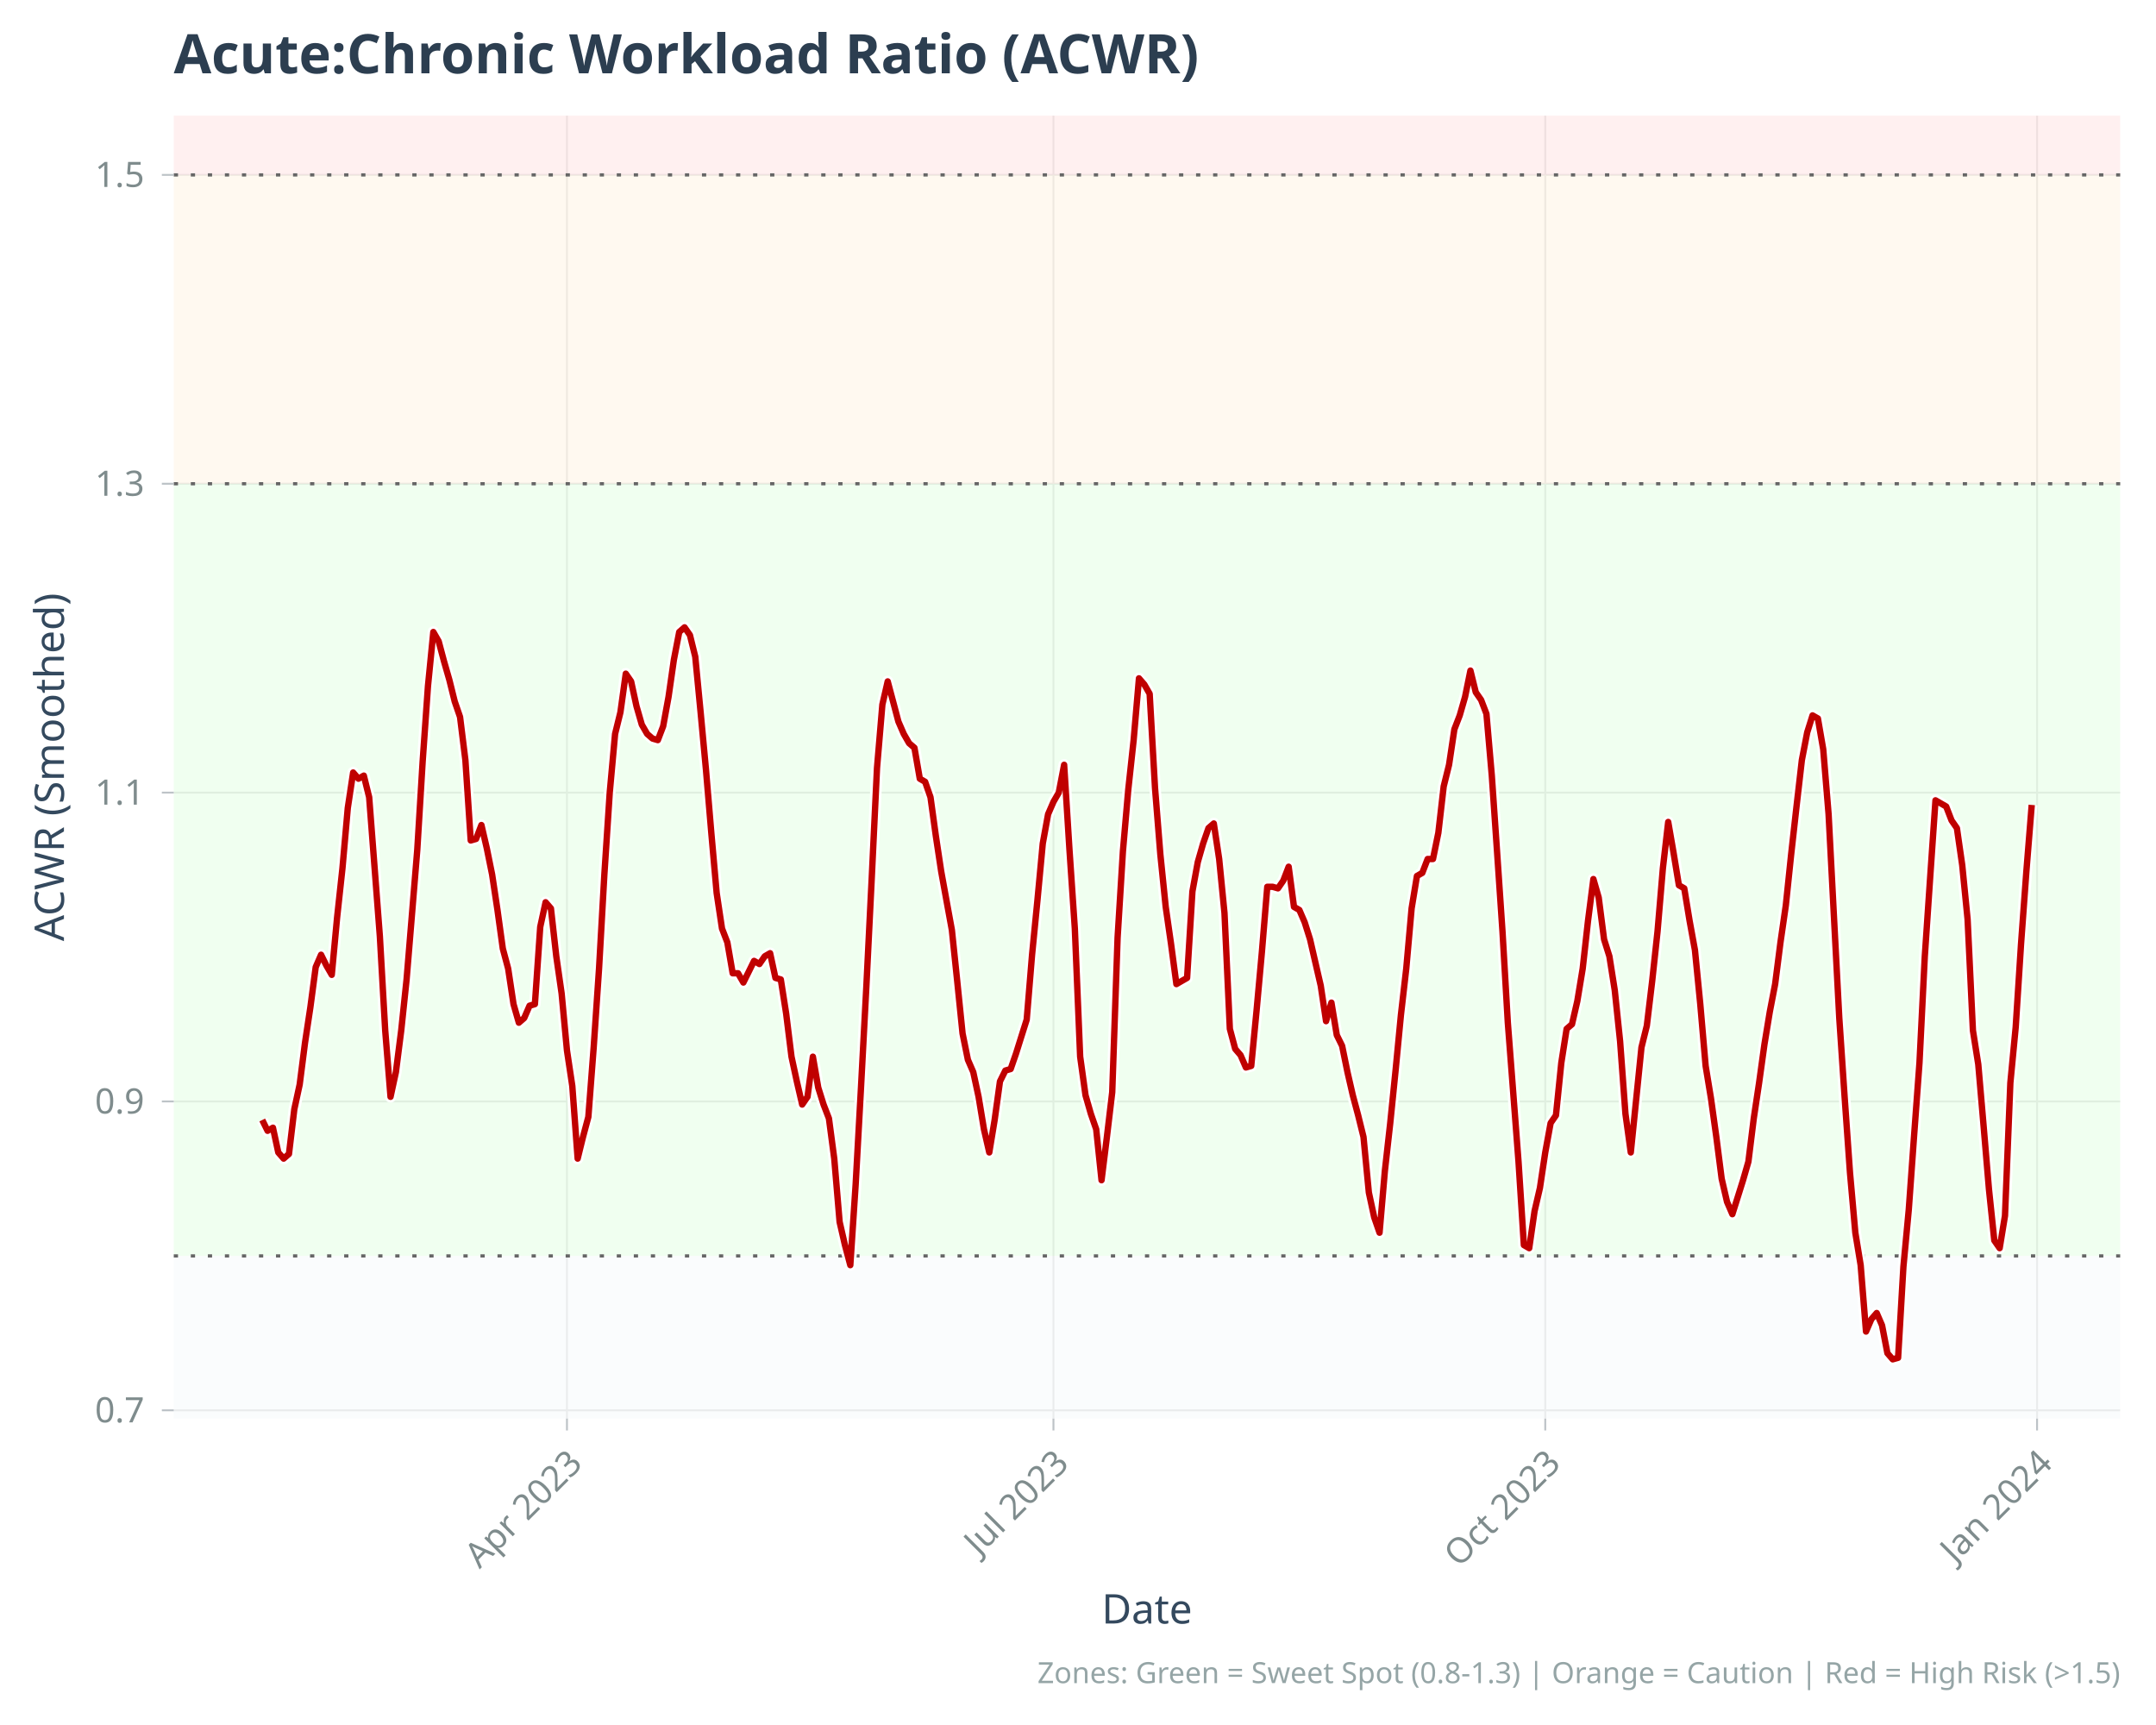
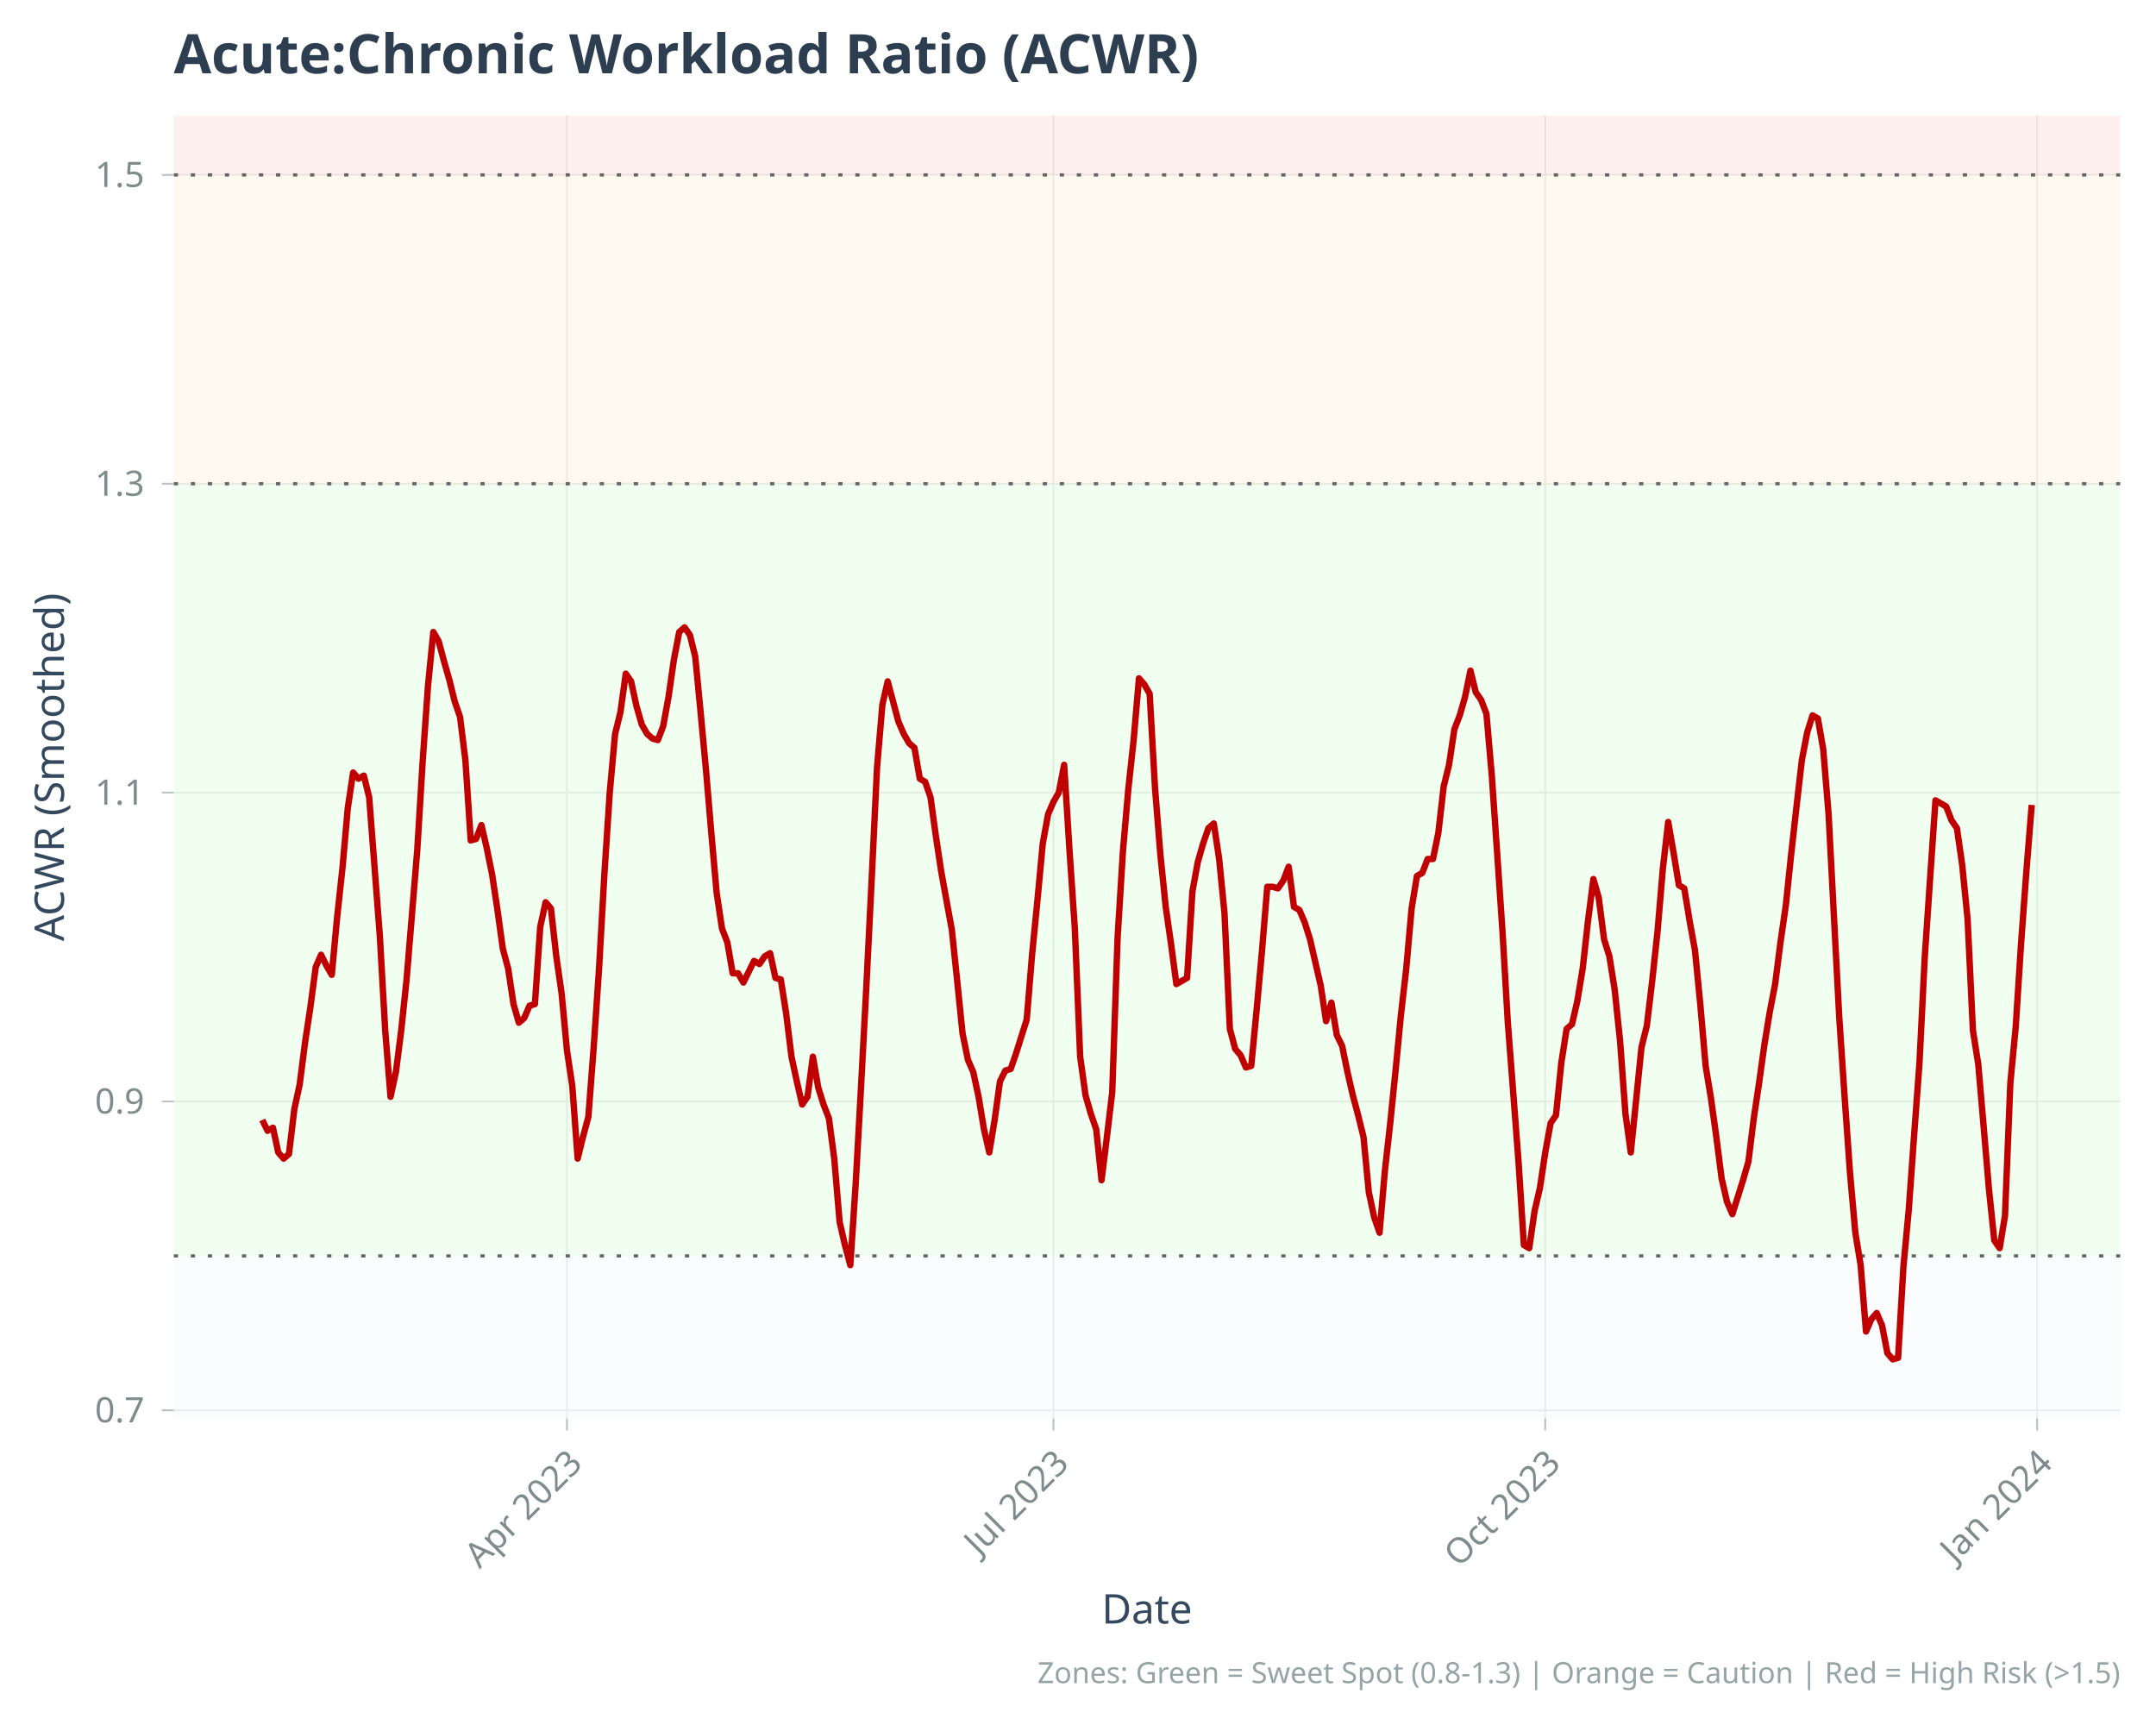
<svg xmlns="http://www.w3.org/2000/svg" class="svglite" data-engine-version="2.0" width="720.00pt" height="576.00pt" viewBox="0 0 720.00 576.00">
  <defs>
    <style type="text/css">
    .svglite line, .svglite polyline, .svglite polygon, .svglite path, .svglite rect, .svglite circle {
      fill: none;
      stroke: #000000;
      stroke-linecap: round;
      stroke-linejoin: round;
      stroke-miterlimit: 10.00;
    }
  </style>
  </defs>
  <rect width="100%" height="100%" style="stroke: none; fill: #FFFFFF;" />
  <defs>
    <clipPath id="cpMC4wMHw3MjAuMDB8MC4wMHw1NzYuMDA=">
      <rect x="0.00" y="0.00" width="720.00" height="576.00" />
    </clipPath>
  </defs>
  <g clip-path="url(#cpMC4wMHw3MjAuMDB8MC4wMHw1NzYuMDA=)">
    <rect x="0.00" y="0.00" width="720.00" height="576.00" style="stroke-width: 1.26; stroke: none; fill: #FFFFFF;" />
  </g>
  <defs>
    <clipPath id="cpNTguMDN8NzA4LjA0fDM4LjYyfDQ3My42OA==">
      <rect x="58.03" y="38.62" width="650.01" height="435.06" />
    </clipPath>
  </defs>
  <g clip-path="url(#cpNTguMDN8NzA4LjA0fDM4LjYyfDQ3My42OA==)">
    <rect x="58.03" y="38.62" width="650.01" height="435.06" style="stroke-width: 1.26; stroke: none; fill: #FFFFFF;" />
    <polyline points="58.03,470.92 708.04,470.92 " style="stroke-width: 0.64; stroke: #EEEEEE; stroke-linecap: butt;" />
    <polyline points="58.03,367.79 708.04,367.79 " style="stroke-width: 0.64; stroke: #EEEEEE; stroke-linecap: butt;" />
    <polyline points="58.03,264.66 708.04,264.66 " style="stroke-width: 0.64; stroke: #EEEEEE; stroke-linecap: butt;" />
    <polyline points="58.03,161.53 708.04,161.53 " style="stroke-width: 0.64; stroke: #EEEEEE; stroke-linecap: butt;" />
    <polyline points="58.03,58.40 708.04,58.40 " style="stroke-width: 0.64; stroke: #EEEEEE; stroke-linecap: butt;" />
    <polyline points="189.34,473.68 189.34,38.62 " style="stroke-width: 0.64; stroke: #EEEEEE; stroke-linecap: butt;" />
    <polyline points="351.80,473.68 351.80,38.62 " style="stroke-width: 0.64; stroke: #EEEEEE; stroke-linecap: butt;" />
    <polyline points="516.04,473.68 516.04,38.62 " style="stroke-width: 0.64; stroke: #EEEEEE; stroke-linecap: butt;" />
    <polyline points="680.28,473.68 680.28,38.62 " style="stroke-width: 0.64; stroke: #EEEEEE; stroke-linecap: butt;" />
    <rect x="58.03" y="38.62" width="650.01" height="19.78" style="stroke-width: 1.26; stroke: none; stroke-linecap: butt; stroke-linejoin: miter; fill: #FF0000; fill-opacity: 0.059;" />
    <rect x="58.03" y="58.40" width="650.01" height="103.13" style="stroke-width: 1.26; stroke: none; stroke-linecap: butt; stroke-linejoin: miter; fill: #FFA500; fill-opacity: 0.059;" />
    <rect x="58.03" y="161.53" width="650.01" height="257.83" style="stroke-width: 1.26; stroke: none; stroke-linecap: butt; stroke-linejoin: miter; fill: #00FF00; fill-opacity: 0.059;" />
    <rect x="58.03" y="419.36" width="650.01" height="54.32" style="stroke-width: 1.26; stroke: none; stroke-linecap: butt; stroke-linejoin: miter; fill: #ADD8E6; fill-opacity: 0.059;" />
    <line x1="58.03" y1="419.36" x2="708.04" y2="419.36" style="stroke-width: 1.07; stroke: #666666; stroke-dasharray: 1.42,4.27; stroke-linecap: butt;" />
    <line x1="58.03" y1="161.53" x2="708.04" y2="161.53" style="stroke-width: 1.07; stroke: #666666; stroke-dasharray: 1.42,4.27; stroke-linecap: butt;" />
    <line x1="58.03" y1="58.40" x2="708.04" y2="58.40" style="stroke-width: 1.07; stroke: #666666; stroke-dasharray: 1.42,4.27; stroke-linecap: butt;" />
-     <polyline points="87.58,373.98 89.36,377.59 91.15,376.56 92.93,384.81 94.72,386.87 96.50,385.32 98.29,370.37 100.08,362.12 101.86,348.19 103.65,336.33 105.43,322.93 107.22,318.80 109.00,322.41 110.79,325.51 112.57,306.43 114.36,289.93 116.14,269.81 117.93,257.95 119.71,260.02 121.50,258.99 123.28,266.20 125.07,289.41 126.85,312.61 128.64,344.07 130.42,366.24 132.21,357.99 133.99,344.07 135.78,327.05 137.57,305.39 139.35,283.74 141.14,254.34 142.92,229.08 144.71,211.03 146.49,214.12 148.28,220.83 150.06,227.02 151.85,234.23 153.63,239.39 155.42,253.83 157.20,280.64 158.99,280.13 160.77,275.49 162.56,283.22 164.34,291.99 166.13,303.85 167.91,316.74 169.70,323.44 171.49,335.30 173.27,341.49 175.06,339.94 176.84,335.82 178.63,335.30 180.41,309.52 182.20,301.27 183.98,303.33 185.77,319.32 187.55,331.69 189.34,350.77 191.12,362.63 192.91,386.87 194.69,379.65 196.48,372.95 198.26,349.74 200.05,323.44 201.83,291.99 203.62,264.66 205.41,245.06 207.19,237.84 208.98,224.95 210.76,227.53 212.55,235.78 214.33,241.97 216.12,245.06 217.90,246.61 219.69,247.13 221.47,242.48 223.26,232.69 225.04,220.31 226.83,211.03 228.61,209.48 230.40,212.06 232.18,219.28 233.97,237.84 235.75,256.92 237.54,278.07 239.33,298.18 241.11,310.04 242.90,314.68 244.68,324.99 246.47,324.99 248.25,328.08 250.04,324.47 251.82,320.86 253.61,321.90 255.39,319.32 257.18,318.29 258.96,326.54 260.75,327.05 262.53,338.40 264.32,352.84 266.10,361.09 267.89,368.82 269.67,366.24 271.46,352.84 273.25,363.15 275.03,368.82 276.82,373.46 278.60,386.87 280.39,408.01 282.17,415.75 283.96,422.45 285.74,395.63 287.53,363.15 289.31,329.63 291.10,293.53 292.88,256.41 294.67,235.27 296.45,227.53 298.24,234.23 300.02,240.94 301.81,245.06 303.59,248.16 305.38,249.70 307.17,260.02 308.95,261.05 310.74,266.20 312.52,279.10 314.31,290.96 316.09,300.75 317.88,310.55 319.66,327.57 321.45,345.10 323.23,353.87 325.02,357.99 326.80,366.24 328.59,377.07 330.37,384.81 332.16,373.98 333.94,361.09 335.73,357.48 337.51,356.96 339.30,351.80 341.08,346.13 342.87,340.46 344.66,318.80 346.44,300.75 348.23,281.67 350.01,271.88 351.80,267.75 353.58,264.66 355.37,255.38 357.15,283.74 358.94,310.04 360.72,352.84 362.51,365.73 364.29,371.91 366.08,377.07 367.86,394.09 369.65,379.65 371.43,364.70 373.22,313.13 375.00,284.25 376.79,263.63 378.58,247.13 380.36,226.50 382.15,228.56 383.93,231.66 385.72,263.11 387.50,285.28 389.29,302.82 391.07,315.19 392.86,328.60 394.64,327.57 396.43,326.54 398.21,297.66 400.00,287.86 401.78,281.67 403.57,276.52 405.35,274.97 407.14,286.83 408.92,304.88 410.71,343.55 412.50,350.26 414.28,352.32 416.07,356.44 417.85,355.93 419.64,337.37 421.42,317.77 423.21,296.11 424.99,296.11 426.78,296.63 428.56,294.05 430.35,289.41 432.13,302.82 433.92,303.85 435.70,307.97 437.49,313.65 439.27,321.38 441.06,329.12 442.84,340.98 444.63,334.79 446.42,345.62 448.20,349.23 449.99,357.99 451.77,365.73 453.56,372.43 455.34,379.65 457.13,398.21 458.91,406.46 460.70,411.62 462.48,390.99 464.27,375.01 466.05,357.48 467.84,338.91 469.62,323.44 471.41,303.33 473.19,292.50 474.98,291.47 476.76,286.83 478.55,286.83 480.34,278.07 482.12,262.60 483.91,255.38 485.69,243.52 487.48,238.88 489.26,232.69 491.05,223.92 492.83,231.14 494.62,233.72 496.40,238.36 498.19,258.99 499.97,284.77 501.76,311.07 503.54,341.49 505.33,364.70 507.11,387.90 508.90,415.75 510.68,416.78 512.47,404.40 514.26,396.67 516.04,384.81 517.83,375.01 519.61,372.43 521.40,354.90 523.18,343.55 524.97,342.01 526.75,334.27 528.54,323.44 530.32,307.46 532.11,293.53 533.89,299.72 535.68,313.65 537.46,319.32 539.25,330.66 541.03,347.68 542.82,371.91 544.60,384.81 546.39,367.27 548.17,349.74 549.96,342.52 551.75,327.57 553.53,311.07 555.32,289.93 557.10,274.46 558.89,284.77 560.67,295.60 562.46,296.63 564.24,307.46 566.03,317.26 567.81,335.30 569.60,355.93 571.38,366.76 573.17,379.65 574.95,393.57 576.74,401.31 578.52,405.43 580.31,399.76 582.09,394.09 583.88,387.90 585.67,373.46 587.45,361.60 589.24,348.71 591.02,337.88 592.81,328.60 594.59,314.68 596.38,302.30 598.16,285.28 599.95,269.30 601.73,253.83 603.52,244.55 605.30,238.88 607.09,239.91 608.87,250.22 610.66,271.88 612.44,305.91 614.23,339.94 616.01,366.24 617.80,391.51 619.59,411.62 621.37,422.45 623.16,444.62 624.94,440.50 626.73,438.43 628.51,442.56 630.30,451.84 632.08,453.90 633.87,453.39 635.65,422.96 637.44,403.89 639.22,379.13 641.01,354.90 642.79,319.32 644.58,293.02 646.36,267.24 648.15,268.27 649.93,269.30 651.72,273.94 653.51,276.52 655.29,288.89 657.08,306.94 658.86,344.07 660.65,355.41 662.43,376.04 664.22,397.18 666.00,414.20 667.79,416.78 669.57,405.95 671.36,361.60 673.14,343.04 674.93,315.19 676.71,290.96 678.50,268.78 " style="stroke-width: 3.84; stroke: #FFFFFF; stroke-linecap: butt;" />
    <polyline points="87.58,373.98 89.36,377.59 91.15,376.56 92.93,384.81 94.72,386.87 96.50,385.32 98.29,370.37 100.08,362.12 101.86,348.19 103.65,336.33 105.43,322.93 107.22,318.80 109.00,322.41 110.79,325.51 112.57,306.43 114.36,289.93 116.14,269.81 117.93,257.95 119.71,260.02 121.50,258.99 123.28,266.20 125.07,289.41 126.85,312.61 128.64,344.07 130.42,366.24 132.21,357.99 133.99,344.07 135.78,327.05 137.57,305.39 139.35,283.74 141.14,254.34 142.92,229.08 144.71,211.03 146.49,214.12 148.28,220.83 150.06,227.02 151.85,234.23 153.63,239.39 155.42,253.83 157.20,280.64 158.99,280.13 160.77,275.49 162.56,283.22 164.34,291.99 166.13,303.85 167.91,316.74 169.70,323.44 171.49,335.30 173.27,341.49 175.06,339.94 176.84,335.82 178.63,335.30 180.41,309.52 182.20,301.27 183.98,303.33 185.77,319.32 187.55,331.69 189.34,350.77 191.12,362.63 192.91,386.87 194.69,379.65 196.48,372.95 198.26,349.74 200.05,323.44 201.83,291.99 203.62,264.66 205.41,245.06 207.19,237.84 208.98,224.95 210.76,227.53 212.55,235.78 214.33,241.97 216.12,245.06 217.90,246.61 219.69,247.13 221.47,242.48 223.26,232.69 225.04,220.31 226.83,211.03 228.61,209.48 230.40,212.06 232.18,219.28 233.97,237.84 235.75,256.92 237.54,278.07 239.33,298.18 241.11,310.04 242.90,314.68 244.68,324.99 246.47,324.99 248.25,328.08 250.04,324.47 251.82,320.86 253.61,321.90 255.39,319.32 257.18,318.29 258.96,326.54 260.75,327.05 262.53,338.40 264.32,352.84 266.10,361.09 267.89,368.82 269.67,366.24 271.46,352.84 273.25,363.15 275.03,368.82 276.82,373.46 278.60,386.87 280.39,408.01 282.17,415.75 283.96,422.45 285.74,395.63 287.53,363.15 289.31,329.63 291.10,293.53 292.88,256.41 294.67,235.27 296.45,227.53 298.24,234.23 300.02,240.94 301.81,245.06 303.59,248.16 305.38,249.70 307.17,260.02 308.95,261.05 310.74,266.20 312.52,279.10 314.31,290.96 316.09,300.75 317.88,310.55 319.66,327.57 321.45,345.10 323.23,353.87 325.02,357.99 326.80,366.24 328.59,377.07 330.37,384.81 332.16,373.98 333.94,361.09 335.73,357.48 337.51,356.96 339.30,351.80 341.08,346.13 342.87,340.46 344.66,318.80 346.44,300.75 348.23,281.67 350.01,271.88 351.80,267.75 353.58,264.66 355.37,255.38 357.15,283.74 358.94,310.04 360.72,352.84 362.51,365.73 364.29,371.91 366.08,377.07 367.86,394.09 369.65,379.65 371.43,364.70 373.22,313.13 375.00,284.25 376.79,263.63 378.58,247.13 380.36,226.50 382.15,228.56 383.93,231.66 385.72,263.11 387.50,285.28 389.29,302.82 391.07,315.19 392.86,328.60 394.64,327.57 396.43,326.54 398.21,297.66 400.00,287.86 401.78,281.67 403.57,276.52 405.35,274.97 407.14,286.83 408.92,304.88 410.71,343.55 412.50,350.26 414.28,352.32 416.07,356.44 417.85,355.93 419.64,337.37 421.42,317.77 423.21,296.11 424.99,296.11 426.78,296.63 428.56,294.05 430.35,289.41 432.13,302.82 433.92,303.85 435.70,307.97 437.49,313.65 439.27,321.38 441.06,329.12 442.84,340.98 444.63,334.79 446.42,345.62 448.20,349.23 449.99,357.99 451.77,365.73 453.56,372.43 455.34,379.65 457.13,398.21 458.91,406.46 460.70,411.62 462.48,390.99 464.27,375.01 466.05,357.48 467.84,338.91 469.62,323.44 471.41,303.33 473.19,292.50 474.98,291.47 476.76,286.83 478.55,286.83 480.34,278.07 482.12,262.60 483.91,255.38 485.69,243.52 487.48,238.88 489.26,232.69 491.05,223.92 492.83,231.14 494.62,233.72 496.40,238.36 498.19,258.99 499.97,284.77 501.76,311.07 503.54,341.49 505.33,364.70 507.11,387.90 508.90,415.75 510.68,416.78 512.47,404.40 514.26,396.67 516.04,384.81 517.83,375.01 519.61,372.43 521.40,354.90 523.18,343.55 524.97,342.01 526.75,334.27 528.54,323.44 530.32,307.46 532.11,293.53 533.89,299.72 535.68,313.65 537.46,319.32 539.25,330.66 541.03,347.68 542.82,371.91 544.60,384.81 546.39,367.27 548.17,349.74 549.96,342.52 551.75,327.57 553.53,311.07 555.32,289.93 557.10,274.46 558.89,284.77 560.67,295.60 562.46,296.63 564.24,307.46 566.03,317.26 567.81,335.30 569.60,355.93 571.38,366.76 573.17,379.65 574.95,393.57 576.74,401.31 578.52,405.43 580.31,399.76 582.09,394.09 583.88,387.90 585.67,373.46 587.45,361.60 589.24,348.71 591.02,337.88 592.81,328.60 594.59,314.68 596.38,302.30 598.16,285.28 599.95,269.30 601.73,253.83 603.52,244.55 605.30,238.88 607.09,239.91 608.87,250.22 610.66,271.88 612.44,305.91 614.23,339.94 616.01,366.24 617.80,391.51 619.59,411.62 621.37,422.45 623.16,444.62 624.94,440.50 626.73,438.43 628.51,442.56 630.30,451.84 632.08,453.90 633.87,453.39 635.65,422.96 637.44,403.89 639.22,379.13 641.01,354.90 642.79,319.32 644.58,293.02 646.36,267.24 648.15,268.27 649.93,269.30 651.72,273.94 653.51,276.52 655.29,288.89 657.08,306.94 658.86,344.07 660.65,355.41 662.43,376.04 664.22,397.18 666.00,414.20 667.79,416.78 669.57,405.95 671.36,361.60 673.14,343.04 674.93,315.19 676.71,290.96 678.50,268.78 " style="stroke-width: 2.13; stroke: #C00000; stroke-linecap: butt;" />
  </g>
  <g clip-path="url(#cpMC4wMHw3MjAuMDB8MC4wMHw1NzYuMDA=)">
    <text x="48.22" y="474.95" text-anchor="end" style="font-size: 11.70px; fill: #7F8C8D; font-family: sans;" textLength="16.27px" lengthAdjust="spacingAndGlyphs">0.7</text>
    <text x="48.22" y="371.82" text-anchor="end" style="font-size: 11.70px; fill: #7F8C8D; font-family: sans;" textLength="16.27px" lengthAdjust="spacingAndGlyphs">0.9</text>
    <text x="48.22" y="268.68" text-anchor="end" style="font-size: 11.70px; fill: #7F8C8D; font-family: sans;" textLength="16.27px" lengthAdjust="spacingAndGlyphs">1.1</text>
    <text x="48.22" y="165.55" text-anchor="end" style="font-size: 11.70px; fill: #7F8C8D; font-family: sans;" textLength="16.27px" lengthAdjust="spacingAndGlyphs">1.3</text>
    <text x="48.22" y="62.42" text-anchor="end" style="font-size: 11.70px; fill: #7F8C8D; font-family: sans;" textLength="16.27px" lengthAdjust="spacingAndGlyphs">1.5</text>
    <polyline points="54.05,470.92 58.03,470.92 " style="stroke-width: 0.64; stroke: #BDC3C7; stroke-linecap: butt;" />
    <polyline points="54.05,367.79 58.03,367.79 " style="stroke-width: 0.64; stroke: #BDC3C7; stroke-linecap: butt;" />
    <polyline points="54.05,264.66 58.03,264.66 " style="stroke-width: 0.64; stroke: #BDC3C7; stroke-linecap: butt;" />
    <polyline points="54.05,161.53 58.03,161.53 " style="stroke-width: 0.64; stroke: #BDC3C7; stroke-linecap: butt;" />
    <polyline points="54.05,58.40 58.03,58.40 " style="stroke-width: 0.64; stroke: #BDC3C7; stroke-linecap: butt;" />
    <polyline points="189.34,477.66 189.34,473.68 " style="stroke-width: 0.64; stroke: #BDC3C7; stroke-linecap: butt;" />
    <polyline points="351.80,477.66 351.80,473.68 " style="stroke-width: 0.64; stroke: #BDC3C7; stroke-linecap: butt;" />
    <polyline points="516.04,477.66 516.04,473.68 " style="stroke-width: 0.64; stroke: #BDC3C7; stroke-linecap: butt;" />
    <polyline points="680.28,477.66 680.28,473.68 " style="stroke-width: 0.64; stroke: #BDC3C7; stroke-linecap: butt;" />
    <text transform="translate(195.03,489.19) rotate(-45)" text-anchor="end" style="font-size: 11.70px; fill: #7F8C8D; font-family: sans;" textLength="47.49px" lengthAdjust="spacingAndGlyphs">Apr 2023</text>
    <text transform="translate(357.49,489.19) rotate(-45)" text-anchor="end" style="font-size: 11.70px; fill: #7F8C8D; font-family: sans;" textLength="44.24px" lengthAdjust="spacingAndGlyphs">Jul 2023</text>
    <text transform="translate(521.73,489.19) rotate(-45)" text-anchor="end" style="font-size: 11.70px; fill: #7F8C8D; font-family: sans;" textLength="47.49px" lengthAdjust="spacingAndGlyphs">Oct 2023</text>
    <text transform="translate(685.98,489.19) rotate(-45)" text-anchor="end" style="font-size: 11.70px; fill: #7F8C8D; font-family: sans;" textLength="48.15px" lengthAdjust="spacingAndGlyphs">Jan 2024</text>
    <text x="383.04" y="542.12" text-anchor="middle" style="font-size: 13.65px; fill: #34495E; font-family: sans;" textLength="28.84px" lengthAdjust="spacingAndGlyphs">Date</text>
    <text transform="translate(21.35,256.15) rotate(-90)" text-anchor="middle" style="font-size: 13.65px; fill: #34495E; font-family: sans;" textLength="116.83px" lengthAdjust="spacingAndGlyphs">ACWR (Smoothed)</text>
    <text x="58.03" y="24.48" style="font-size: 18.20px; font-weight: bold; fill: #2C3E50; font-family: sans;" textLength="316.60px" lengthAdjust="spacingAndGlyphs">Acute:Chronic Workload Ratio (ACWR)</text>
    <text x="708.04" y="562.02" text-anchor="end" style="font-size: 9.75px; fill: #95A5A6; font-family: sans;" textLength="352.50px" lengthAdjust="spacingAndGlyphs">Zones: Green = Sweet Spot (0.8-1.3) | Orange = Caution | Red = High Risk (&gt;1.5)</text>
  </g>
</svg>
